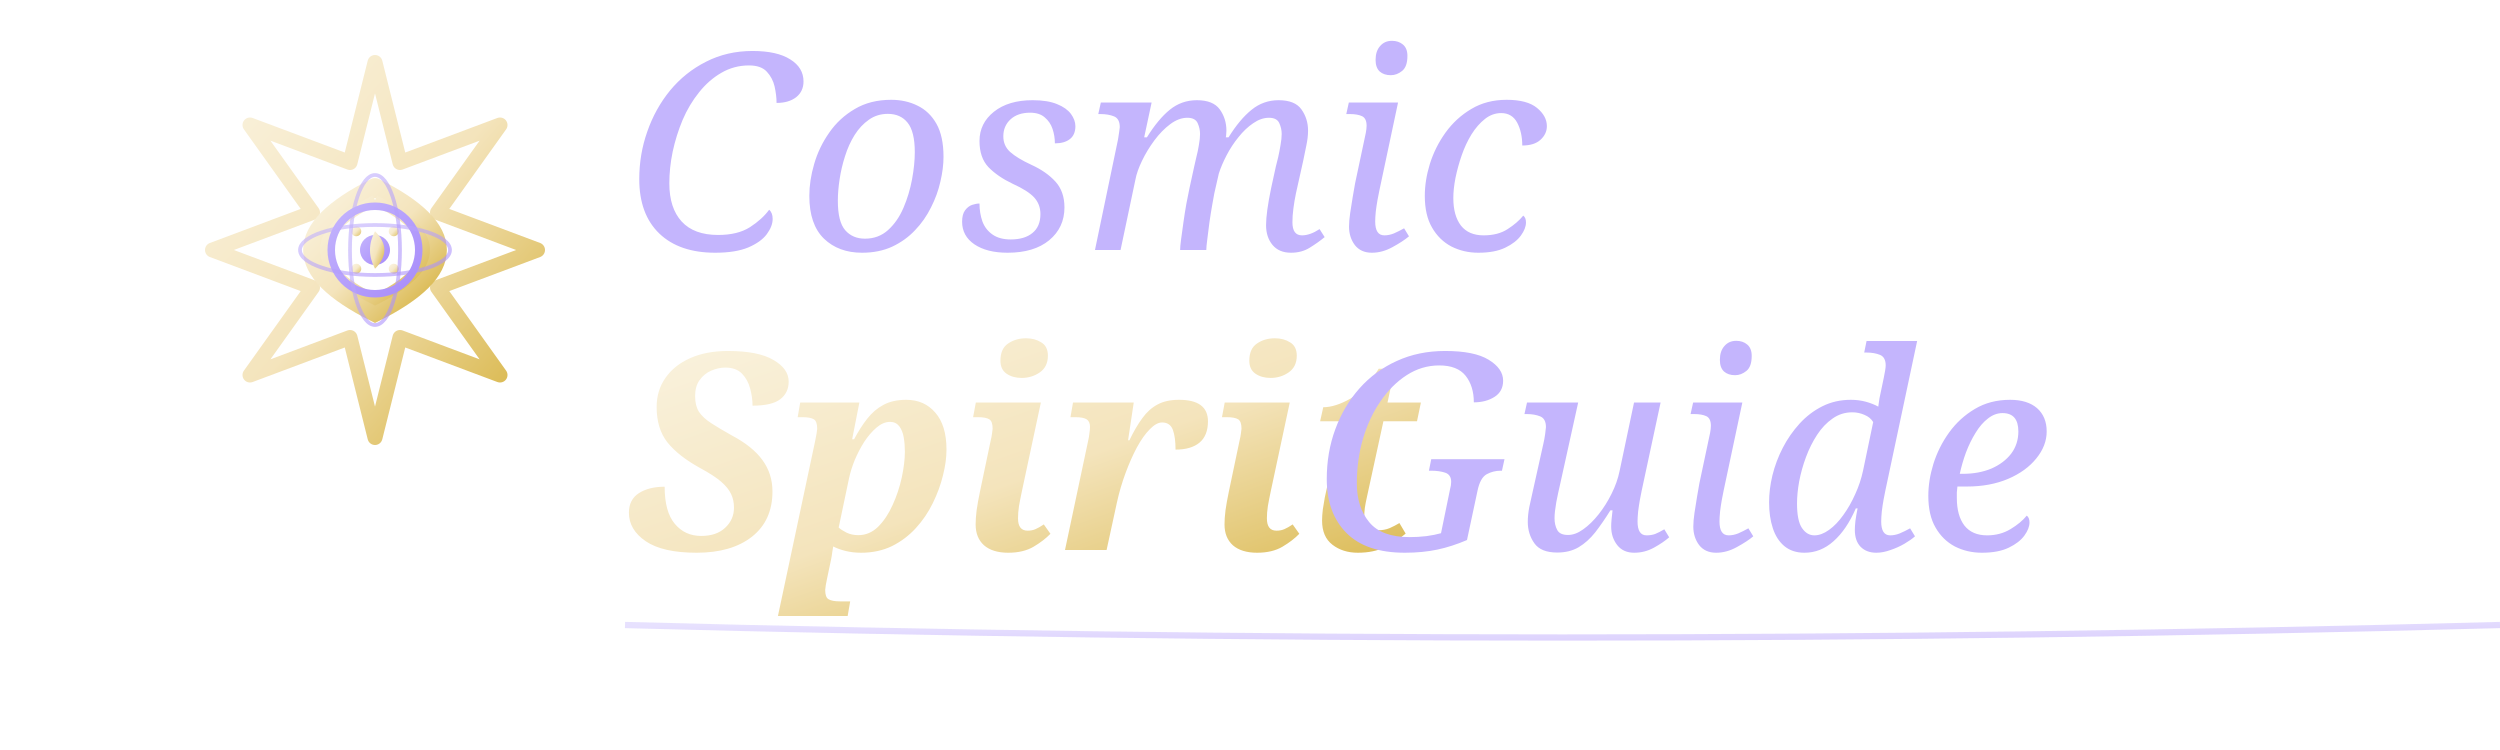
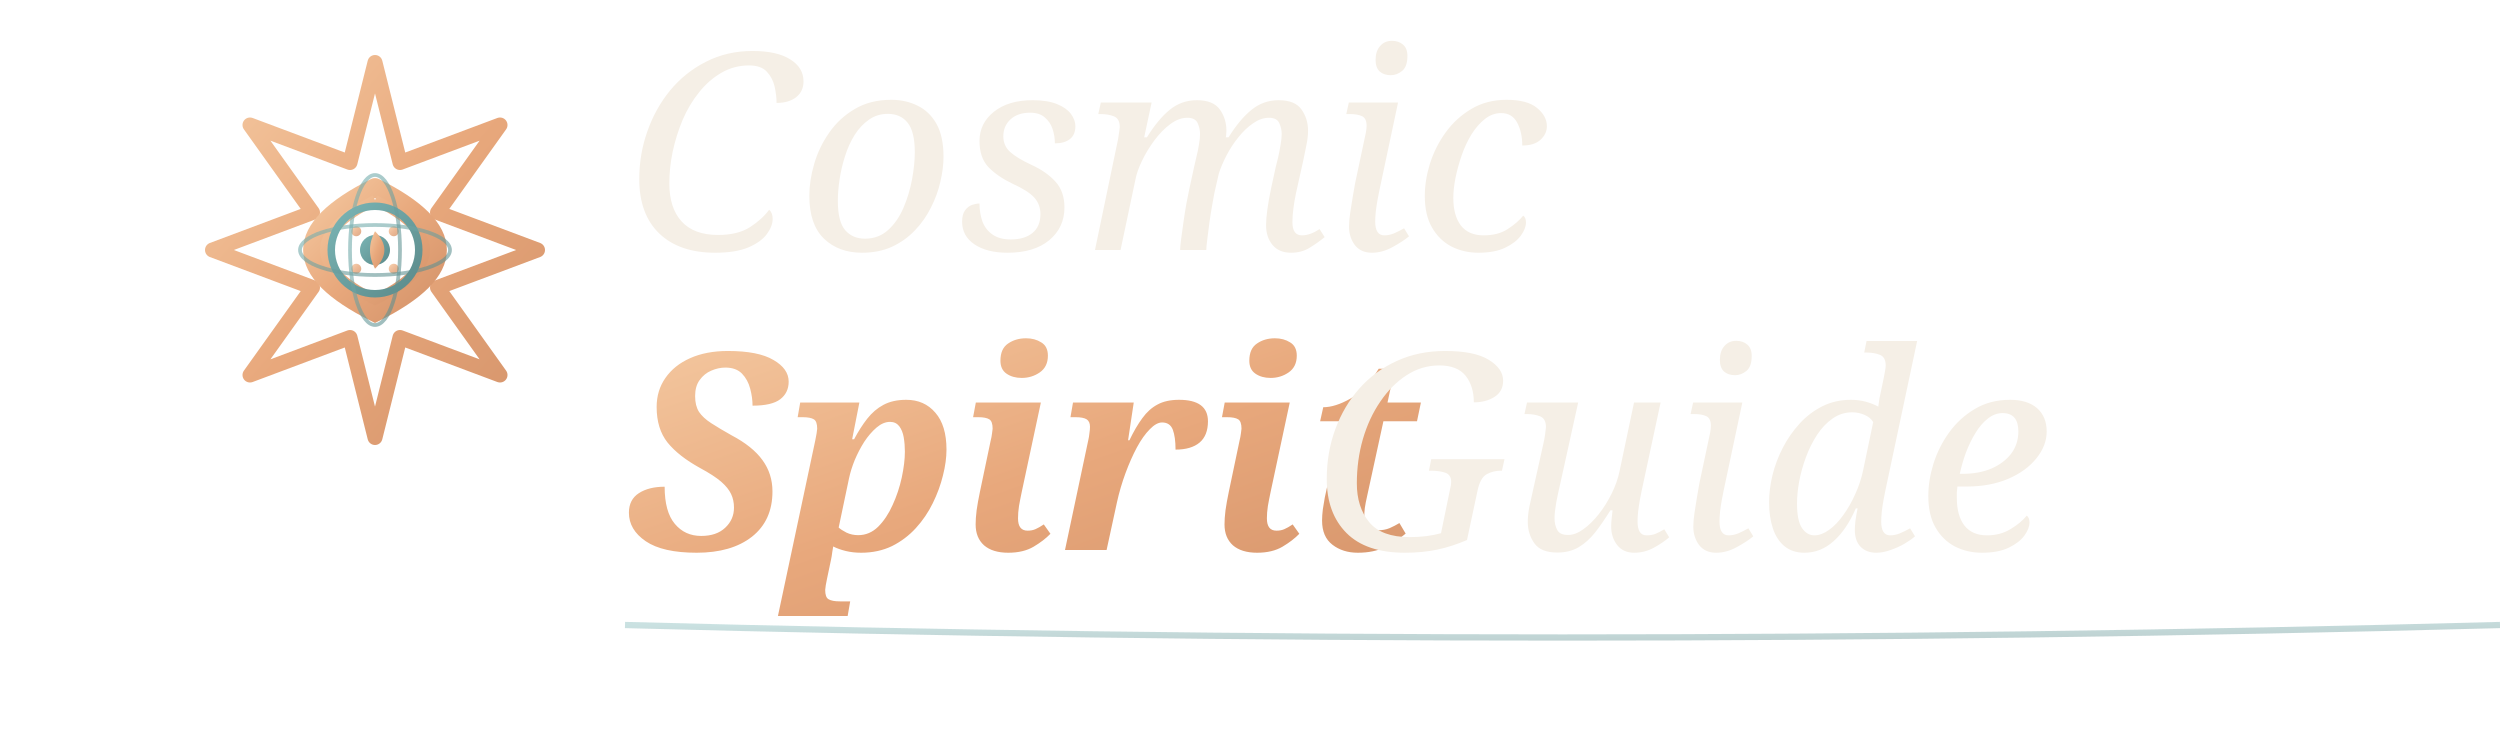
<svg xmlns="http://www.w3.org/2000/svg" viewBox="0 0 200 60" width="200" height="60">
  <defs>
    <linearGradient id="goldLight" x1="0%" y1="0%" x2="100%" y2="100%">
-       <stop offset="0%" style="stop-color:#FAF3E0" />
-       <stop offset="50%" style="stop-color:#F4E4BC" />
-       <stop offset="100%" style="stop-color:#D4AF37" />
+       <stop offset="0%" style="stop-color:#F4C8A0" />
+       <stop offset="50%" style="stop-color:#E8A87C" />
+       <stop offset="100%" style="stop-color:#D4936A" />
    </linearGradient>
-     <linearGradient id="violetLight" x1="0%" y1="0%" x2="100%" y2="100%">
-       <stop offset="0%" style="stop-color:#C4B5FD" />
-       <stop offset="100%" style="stop-color:#A78BFA" />
+     <linearGradient id="tealLight" x1="0%" y1="0%" x2="100%" y2="100%">
+       <stop offset="0%" style="stop-color:#7AB5B5" />
+       <stop offset="100%" style="stop-color:#5B8A8A" />
    </linearGradient>
  </defs>
  <g transform="translate(5, 5)">
    <path d="M25 0 L27 8 L35 5 L30 12 L38 15 L30 18 L35 25 L27 22 L25 30 L23 22 L15 25 L20 18 L12 15 L20 12 L15 5 L23 8 Z" fill="none" stroke="url(#goldLight)" stroke-width="1.2" stroke-linecap="round" stroke-linejoin="round" />
    <path d="M25 10 Q35 15 25 20 Q15 15 25 10" fill="none" stroke="url(#goldLight)" stroke-width="1.5" stroke-linecap="round" />
    <path d="M25 11 Q33 15 25 19 Q17 15 25 11" fill="none" stroke="url(#goldLight)" stroke-width="0.8" />
-     <circle cx="25" cy="15" r="3.5" fill="none" stroke="url(#violetLight)" stroke-width="0.6" />
-     <circle cx="25" cy="15" r="1.2" fill="url(#violetLight)" />
+     <circle cx="25" cy="15" r="3.5" fill="none" stroke="url(#tealLight)" stroke-width="0.6" />
+     <circle cx="25" cy="15" r="1.2" fill="url(#tealLight)" />
    <circle cx="23.5" cy="13.5" r="0.4" fill="url(#goldLight)" opacity="0.8" />
    <circle cx="26.5" cy="13.5" r="0.4" fill="url(#goldLight)" opacity="0.8" />
    <circle cx="23.5" cy="16.5" r="0.4" fill="url(#goldLight)" opacity="0.8" />
    <circle cx="26.5" cy="16.5" r="0.4" fill="url(#goldLight)" opacity="0.8" />
    <path d="M25 13.5 Q26.5 15 25 16.5 Q24.2 15 25 13.5" fill="url(#goldLight)" />
-     <ellipse cx="25" cy="15" rx="6" ry="2" fill="none" stroke="url(#violetLight)" stroke-width="0.3" opacity="0.6" />
-     <ellipse cx="25" cy="15" rx="2" ry="6" fill="none" stroke="url(#violetLight)" stroke-width="0.3" opacity="0.6" />
+     <ellipse cx="25" cy="15" rx="6" ry="2" fill="none" stroke="url(#tealLight)" stroke-width="0.3" opacity="0.6" />
+     <ellipse cx="25" cy="15" rx="2" ry="6" fill="none" stroke="url(#tealLight)" stroke-width="0.3" opacity="0.6" />
  </g>
  <g transform="translate(50, 20)">
-     <text x="0" y="0" font-family="'Cormorant Garamond', Georgia, serif" font-size="22" font-weight="500" font-style="italic" fill="#C4B5FD">Cosmic</text>
+     <text x="0" y="0" font-family="'Cormorant Garamond', Georgia, serif" font-size="22" font-weight="500" font-style="italic" fill="#F5EFE6">Cosmic</text>
    <text x="0" y="24" font-family="'Cormorant Garamond', Georgia, serif" font-size="22" font-weight="600" font-style="italic" fill="url(#goldLight)">Spirit</text>
-     <text x="55" y="24" font-family="'Cormorant Garamond', Georgia, serif" font-size="22" font-weight="400" font-style="italic" fill="#C4B5FD">Guide</text>
-     <path d="M0 30 Q75 32 150 30" fill="none" stroke="url(#violetLight)" stroke-width="0.5" opacity="0.4" />
+     <text x="55" y="24" font-family="'Cormorant Garamond', Georgia, serif" font-size="22" font-weight="400" font-style="italic" fill="#F5EFE6">Guide</text>
+     <path d="M0 30 Q75 32 150 30" fill="none" stroke="url(#tealLight)" stroke-width="0.5" opacity="0.4" />
  </g>
</svg>
